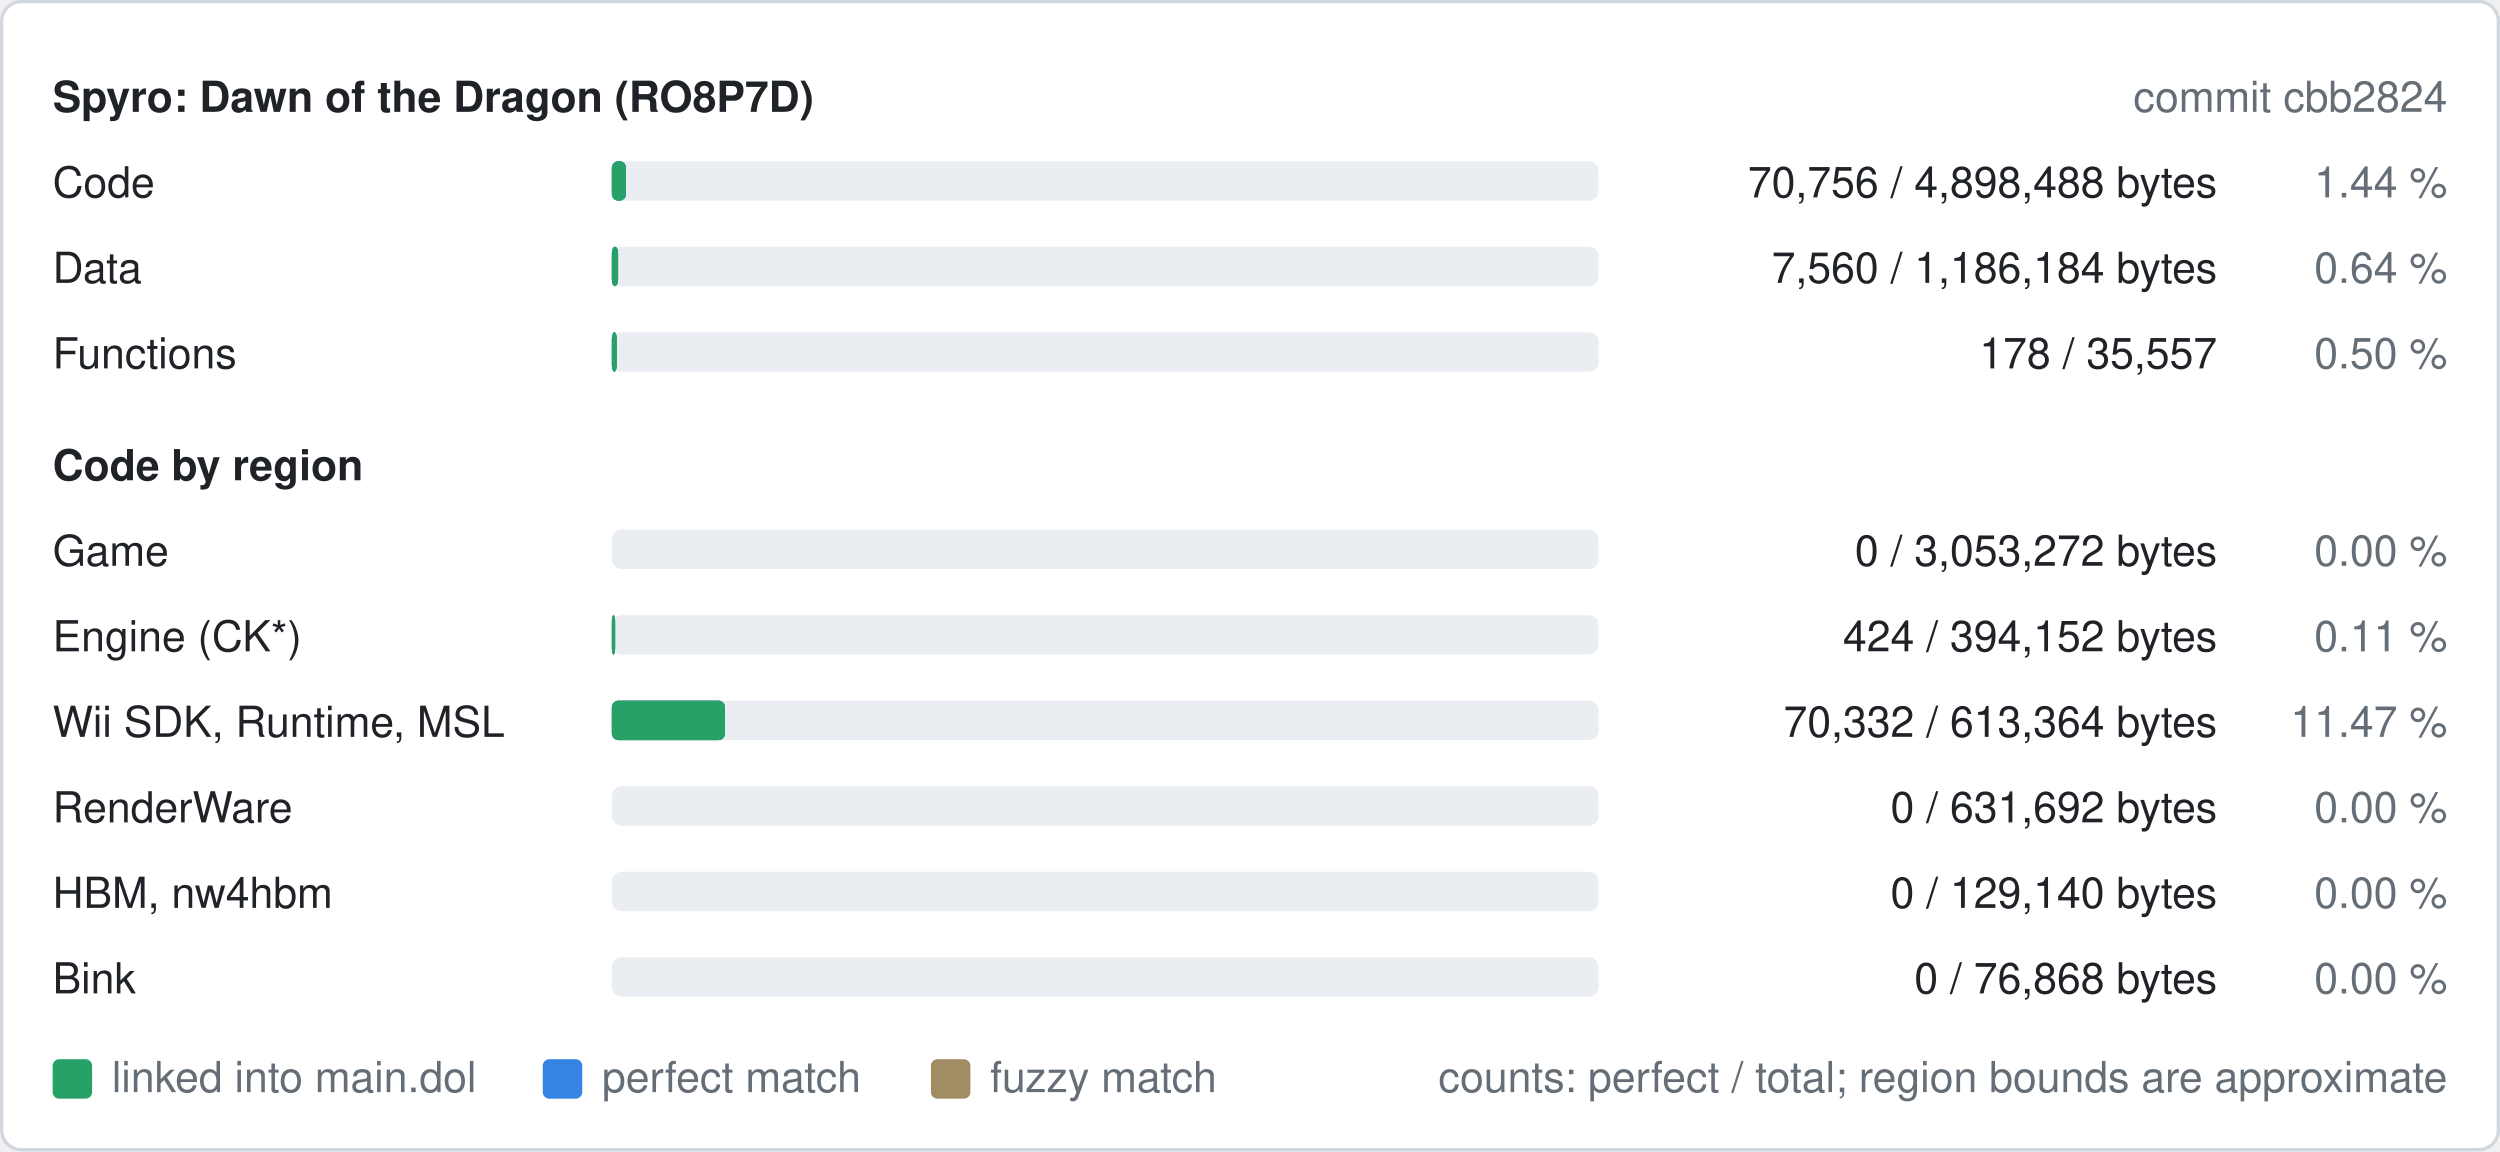
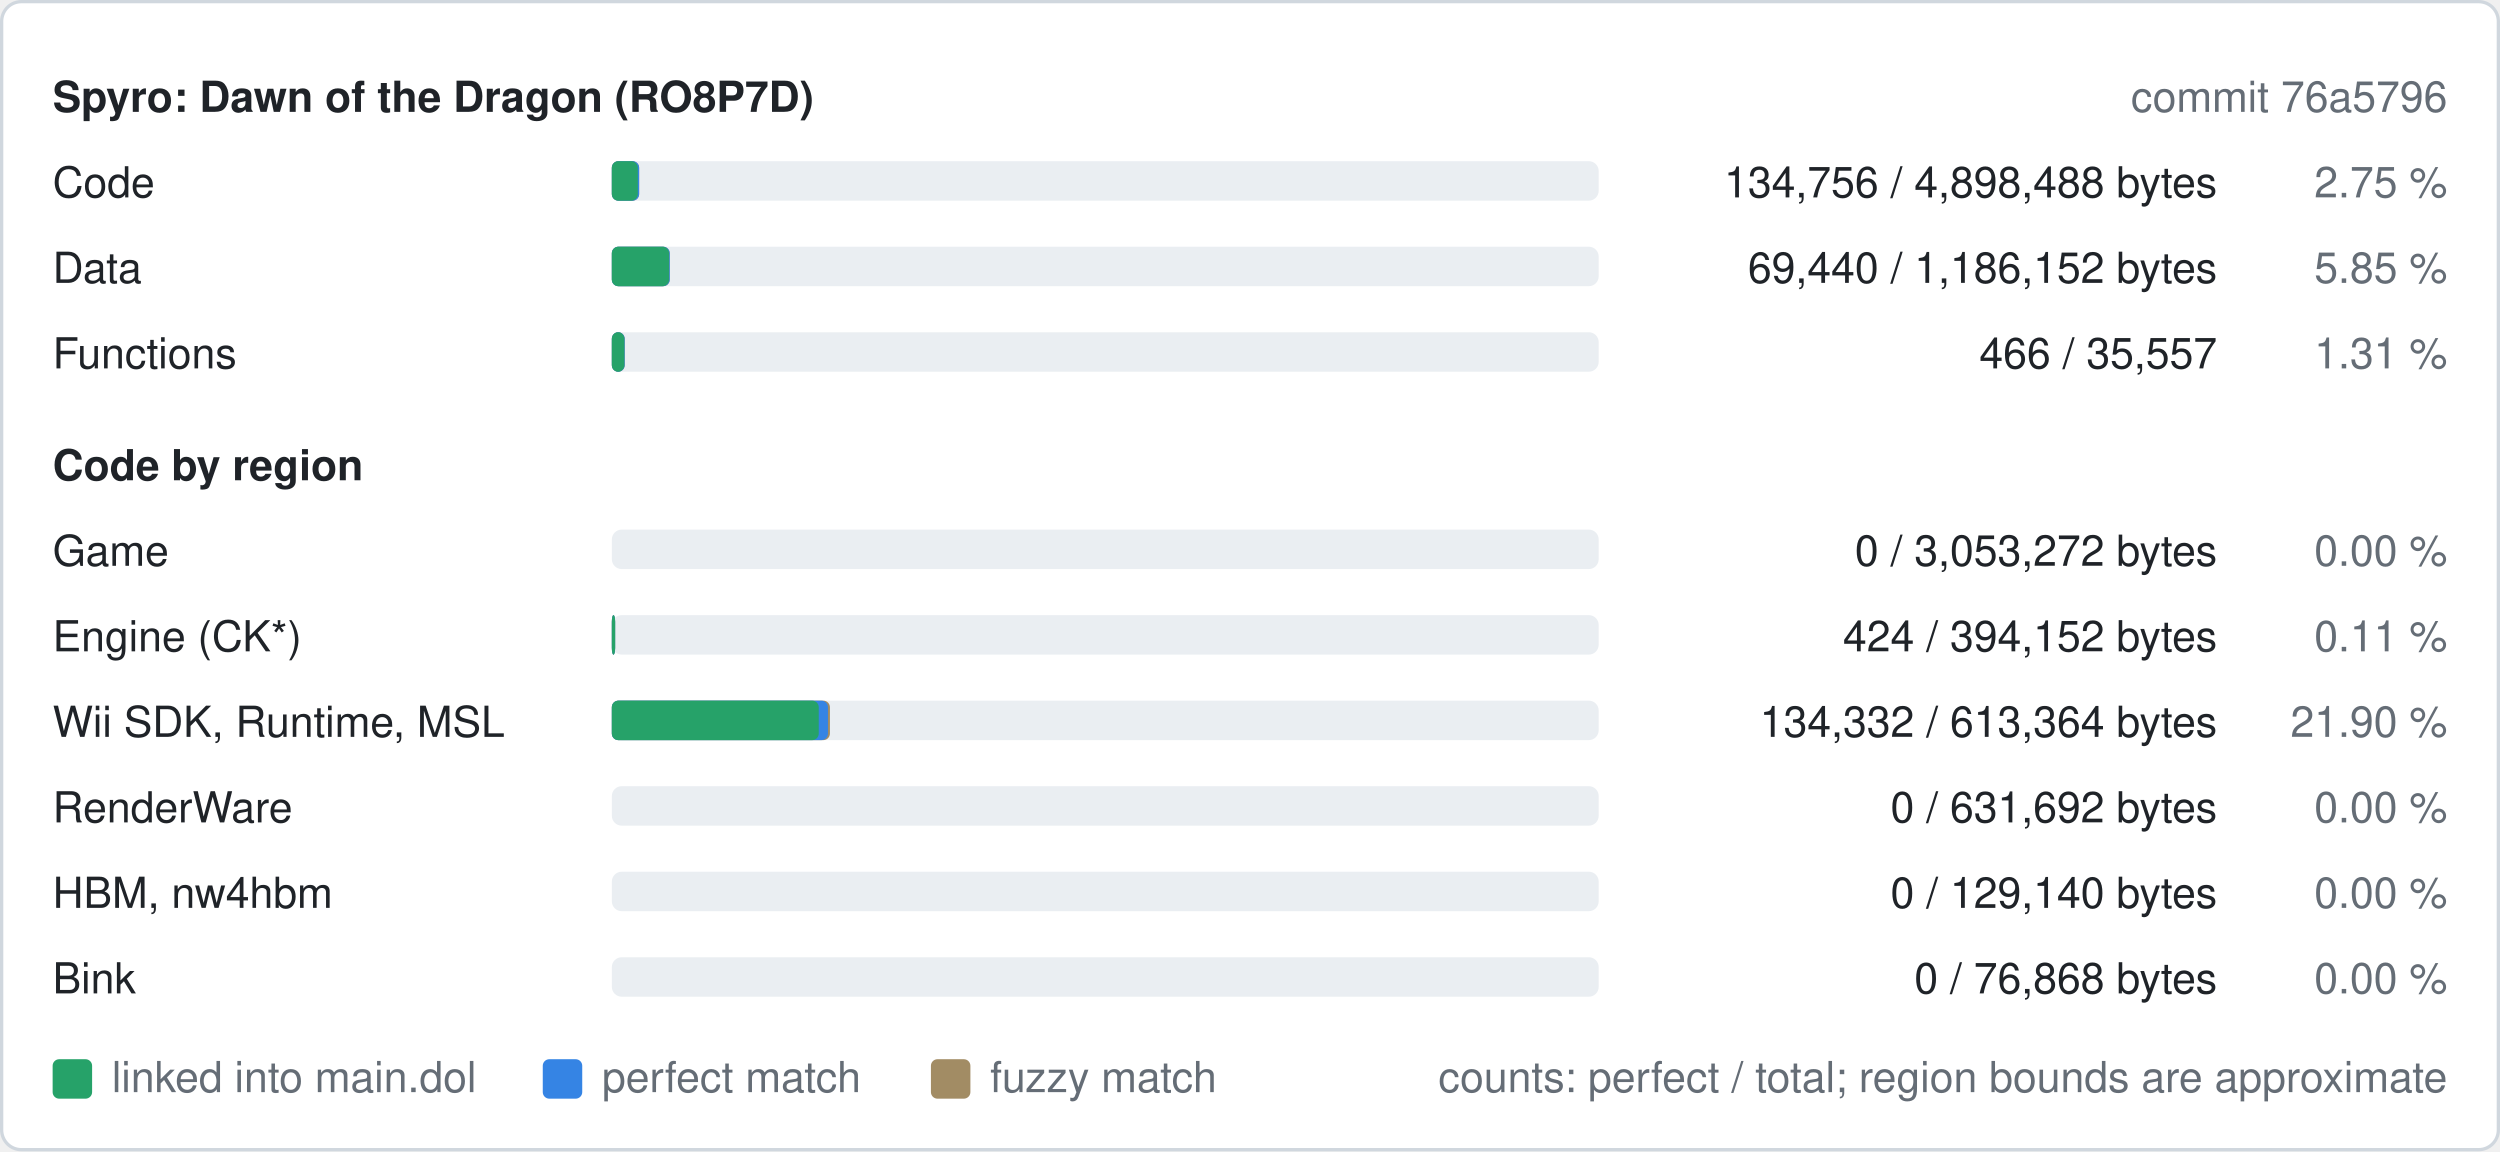
<svg xmlns="http://www.w3.org/2000/svg" width="760" height="350" viewBox="0 0 760 350" role="img" aria-label="Decompilation progress of RO8P7D">
  <style>
text{font-family:-apple-system,BlinkMacSystemFont,"Segoe UI",Helvetica,Arial,sans-serif;font-size:13px}
.b{font-weight:600}
.bg{fill:#ffffff;stroke:#d0d7de}.t{fill:#1f2328}.m{fill:#656d76}.track{fill:#eaeef2}.fuzzy{fill:#a28c64}.perfect{fill:#3584e4}.linked{fill:#26a269}
@media (prefers-color-scheme: dark){.bg{fill:#0d1117;stroke:#30363d}.t{fill:#e6edf3}.m{fill:#8d96a0}.track{fill:#21262d}.fuzzy{fill:#a28c64}.perfect{fill:#3584e4}.linked{fill:#2ec27e}}
</style>
  <rect class="bg" x="0.5" y="0.5" width="759" height="349" rx="6" />
  <text class="t b" x="16" y="34">Spyro: Dawn of the Dragon (RO8P7D)</text>
-   <text class="m" x="744" y="34" text-anchor="end">commit cbb2824</text>
+   <text class="m" x="744" y="34" text-anchor="end">commit 76a5796</text>
  <text class="t" x="16" y="60">Code</text>
  <rect class="track" x="186" y="49" width="300" height="12" rx="3" />
-   <rect class="fuzzy" x="186" y="49" width="4.3" height="12" rx="2" />
-   <rect class="perfect" x="186" y="49" width="4.3" height="12" rx="2" />
-   <rect class="linked" x="186" y="49" width="4.3" height="12" rx="2" />
-   <text class="t" x="674" y="60" text-anchor="end">70,756 / 4,898,488 bytes</text>
-   <text class="m" x="744" y="60" text-anchor="end">1.44 %</text>
+   <rect class="fuzzy" x="186" y="49" width="8.3" height="12" rx="2" />
+   <rect class="perfect" x="186" y="49" width="8.3" height="12" rx="2" />
+   <rect class="linked" x="186" y="49" width="7.9" height="12" rx="2" />
+   <text class="t" x="674" y="60" text-anchor="end">134,756 / 4,898,488 bytes</text>
+   <text class="m" x="744" y="60" text-anchor="end">2.75 %</text>
  <text class="t" x="16" y="86">Data</text>
  <rect class="track" x="186" y="75" width="300" height="12" rx="3" />
-   <rect class="fuzzy" x="186" y="75" width="1.9" height="12" rx="2" />
-   <rect class="perfect" x="186" y="75" width="1.9" height="12" rx="2" />
-   <rect class="linked" x="186" y="75" width="1.9" height="12" rx="2" />
-   <text class="t" x="674" y="86" text-anchor="end">7,560 / 1,186,184 bytes</text>
-   <text class="m" x="744" y="86" text-anchor="end">0.64 %</text>
+   <rect class="fuzzy" x="186" y="75" width="17.6" height="12" rx="2" />
+   <rect class="perfect" x="186" y="75" width="17.6" height="12" rx="2" />
+   <rect class="linked" x="186" y="75" width="17.4" height="12" rx="2" />
+   <text class="t" x="674" y="86" text-anchor="end">69,440 / 1,186,152 bytes</text>
+   <text class="m" x="744" y="86" text-anchor="end">5.85 %</text>
  <text class="t" x="16" y="112">Functions</text>
  <rect class="track" x="186" y="101" width="300" height="12" rx="3" />
-   <rect class="fuzzy" x="186" y="101" width="1.5" height="12" rx="2" />
-   <rect class="perfect" x="186" y="101" width="1.5" height="12" rx="2" />
-   <rect class="linked" x="186" y="101" width="1.5" height="12" rx="2" />
-   <text class="t" x="674" y="112" text-anchor="end">178 / 35,557</text>
-   <text class="m" x="744" y="112" text-anchor="end">0.50 %</text>
+   <rect class="fuzzy" x="186" y="101" width="3.9" height="12" rx="2" />
+   <rect class="perfect" x="186" y="101" width="3.9" height="12" rx="2" />
+   <rect class="linked" x="186" y="101" width="3.8" height="12" rx="2" />
+   <text class="t" x="674" y="112" text-anchor="end">466 / 35,557</text>
+   <text class="m" x="744" y="112" text-anchor="end">1.31 %</text>
  <text class="t b" x="16" y="146">Code by region</text>
  <text class="t" x="16" y="172">Game</text>
  <rect class="track" x="186" y="161" width="300" height="12" rx="3" />
  <text class="t" x="674" y="172" text-anchor="end">0 / 3,053,272 bytes</text>
  <text class="m" x="744" y="172" text-anchor="end">0.00 %</text>
  <text class="t" x="16" y="198">Engine (CK*)</text>
  <rect class="track" x="186" y="187" width="300" height="12" rx="3" />
  <rect class="fuzzy" x="186" y="187" width="1.0" height="12" rx="2" />
  <rect class="perfect" x="186" y="187" width="1.0" height="12" rx="2" />
  <rect class="linked" x="186" y="187" width="1.0" height="12" rx="2" />
  <text class="t" x="674" y="198" text-anchor="end">424 / 394,152 bytes</text>
  <text class="m" x="744" y="198" text-anchor="end">0.11 %</text>
  <text class="t" x="16" y="224">Wii SDK, Runtime, MSL</text>
  <rect class="track" x="186" y="213" width="300" height="12" rx="3" />
-   <rect class="fuzzy" x="186" y="213" width="34.4" height="12" rx="2" />
-   <rect class="perfect" x="186" y="213" width="34.4" height="12" rx="2" />
-   <rect class="linked" x="186" y="213" width="34.4" height="12" rx="2" />
-   <text class="t" x="674" y="224" text-anchor="end">70,332 / 613,364 bytes</text>
-   <text class="m" x="744" y="224" text-anchor="end">11.47 %</text>
+   <rect class="fuzzy" x="186" y="213" width="66.3" height="12" rx="2" />
+   <rect class="perfect" x="186" y="213" width="65.7" height="12" rx="2" />
+   <rect class="linked" x="186" y="213" width="62.9" height="12" rx="2" />
+   <text class="t" x="674" y="224" text-anchor="end">134,332 / 613,364 bytes</text>
+   <text class="m" x="744" y="224" text-anchor="end">21.90 %</text>
  <text class="t" x="16" y="250">RenderWare</text>
  <rect class="track" x="186" y="239" width="300" height="12" rx="3" />
  <text class="t" x="674" y="250" text-anchor="end">0 / 631,692 bytes</text>
  <text class="m" x="744" y="250" text-anchor="end">0.00 %</text>
  <text class="t" x="16" y="276">HBM, nw4hbm</text>
  <rect class="track" x="186" y="265" width="300" height="12" rx="3" />
  <text class="t" x="674" y="276" text-anchor="end">0 / 129,140 bytes</text>
  <text class="m" x="744" y="276" text-anchor="end">0.00 %</text>
  <text class="t" x="16" y="302">Bink</text>
  <rect class="track" x="186" y="291" width="300" height="12" rx="3" />
  <text class="t" x="674" y="302" text-anchor="end">0 / 76,868 bytes</text>
  <text class="m" x="744" y="302" text-anchor="end">0.00 %</text>
  <rect class="linked" x="16" y="322" width="12" height="12" rx="2" />
  <text class="m" x="34" y="332">linked into main.dol</text>
  <rect class="perfect" x="165" y="322" width="12" height="12" rx="2" />
  <text class="m" x="183" y="332">perfect match</text>
  <rect class="fuzzy" x="283" y="322" width="12" height="12" rx="2" />
  <text class="m" x="301" y="332">fuzzy match</text>
  <text class="m" x="744" y="332" text-anchor="end">counts: perfect / total; region bounds are approximate</text>
</svg>
